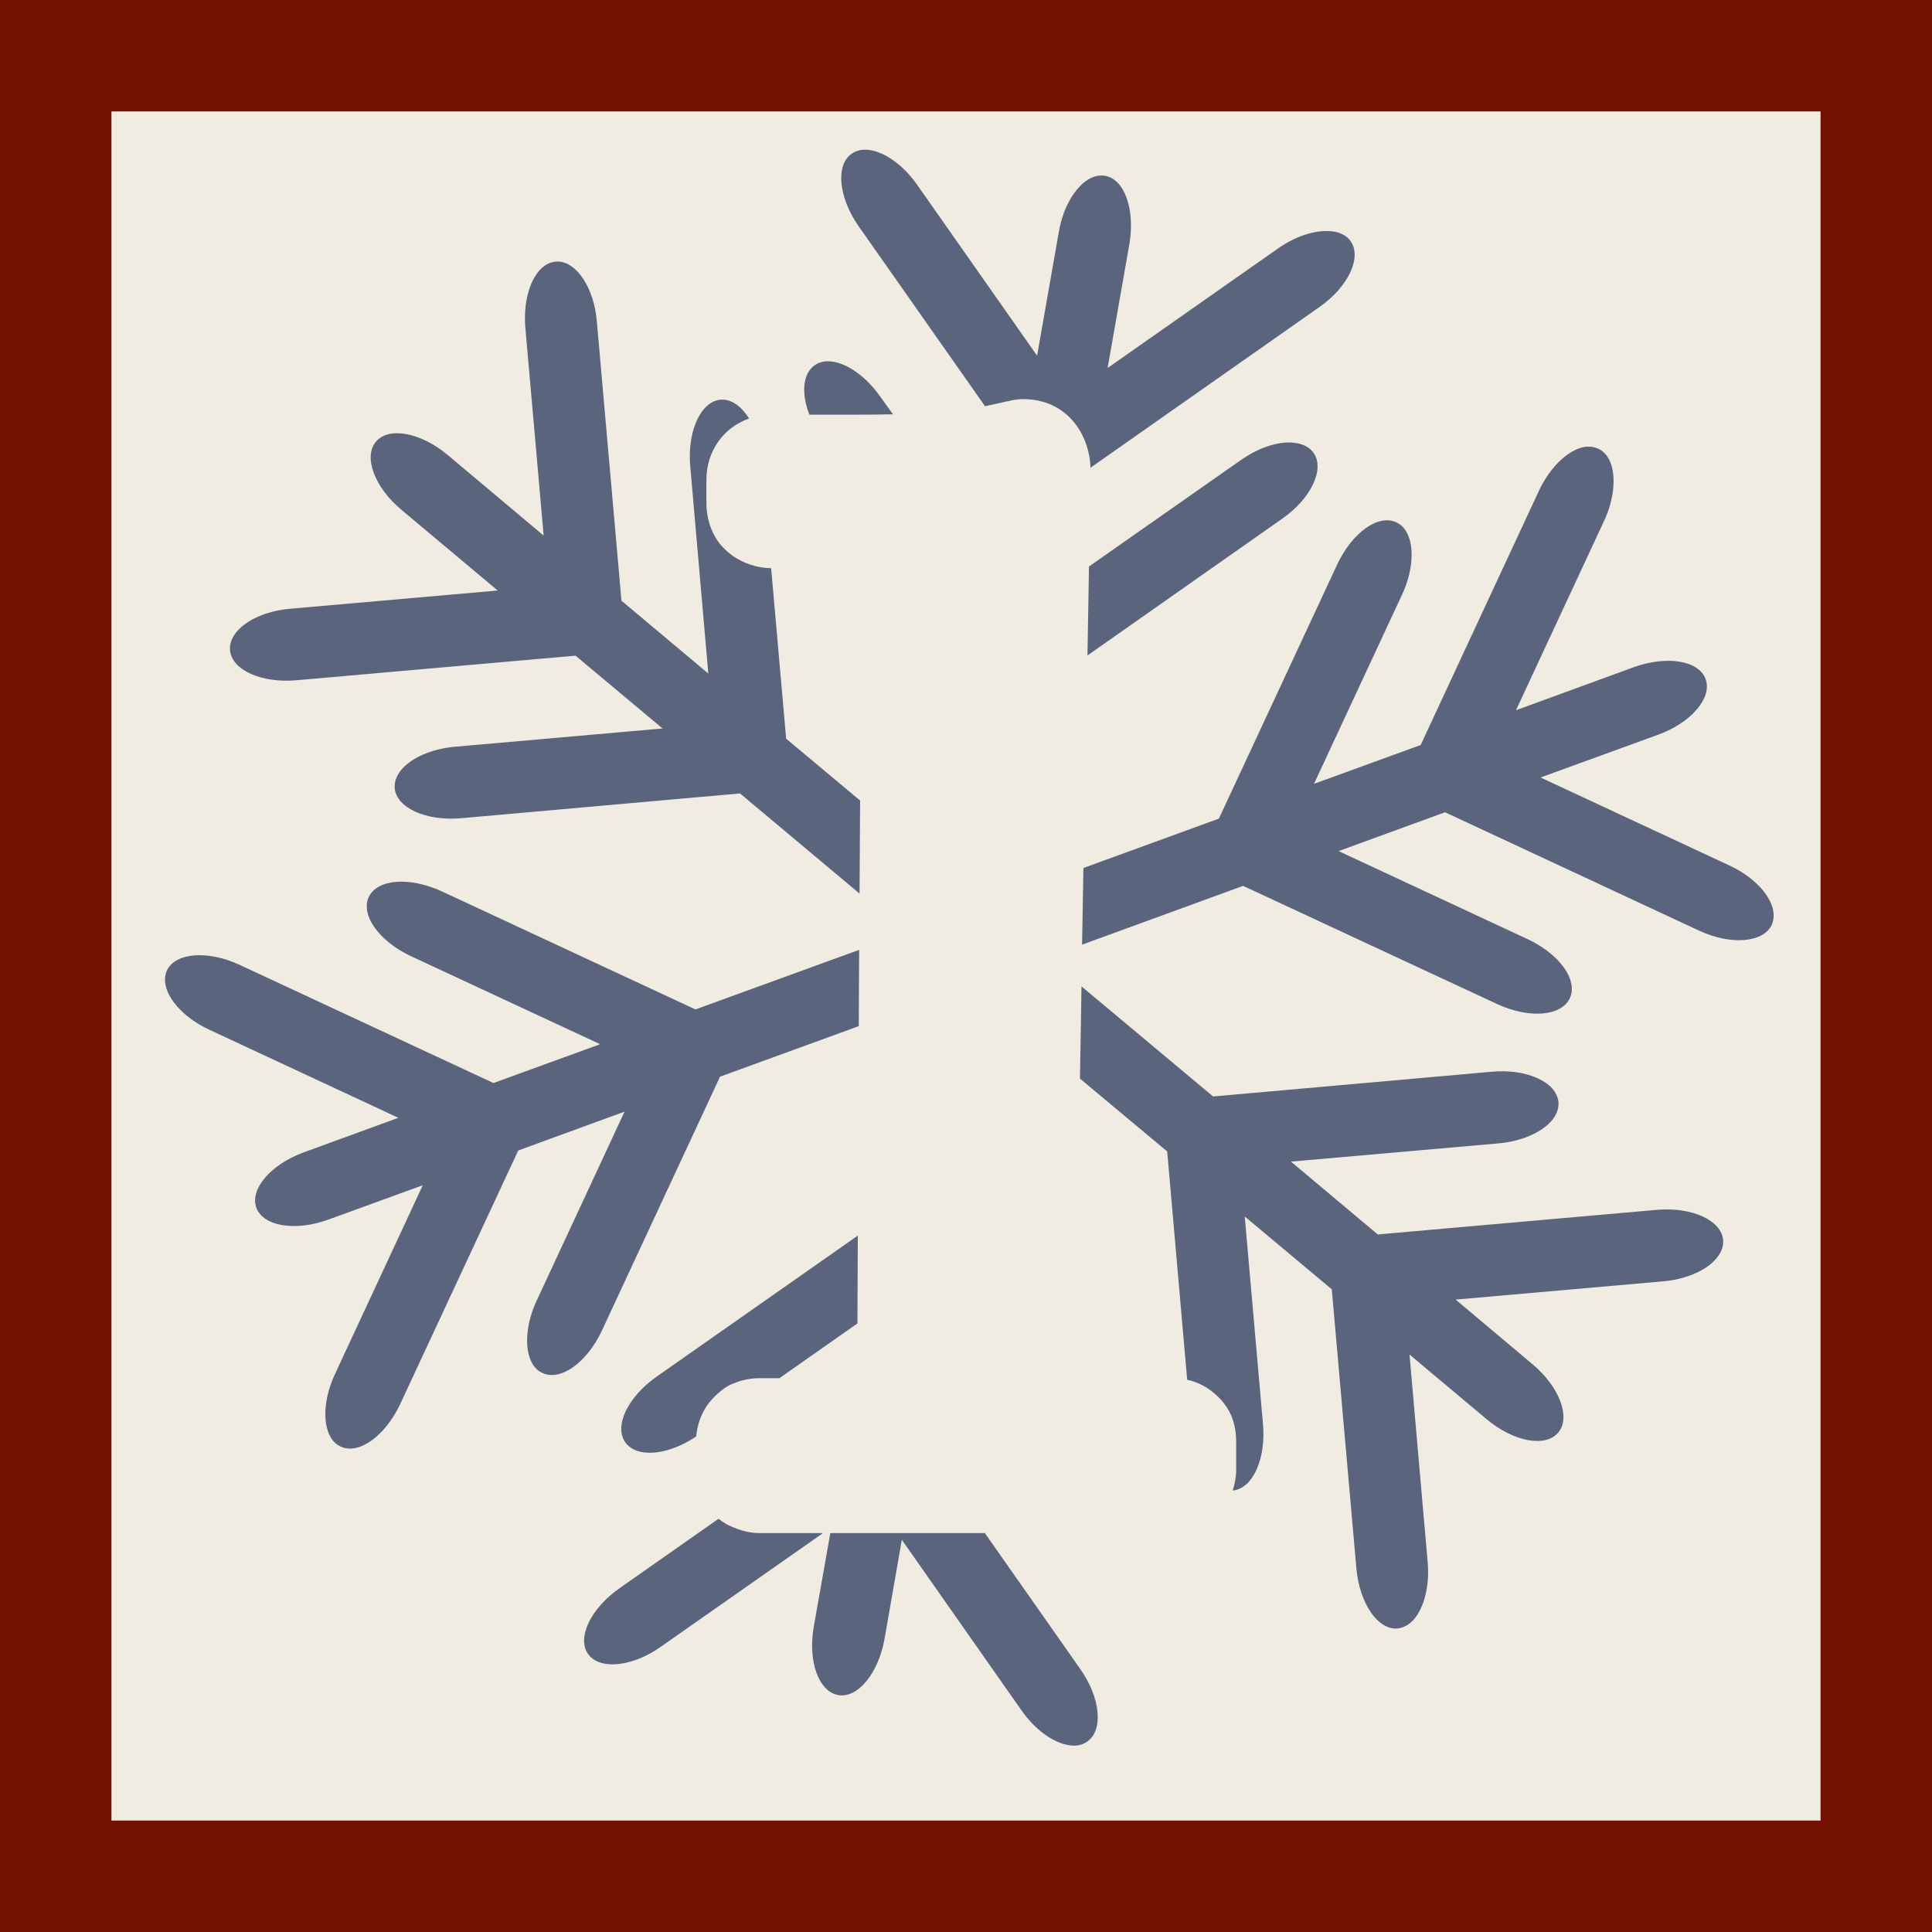
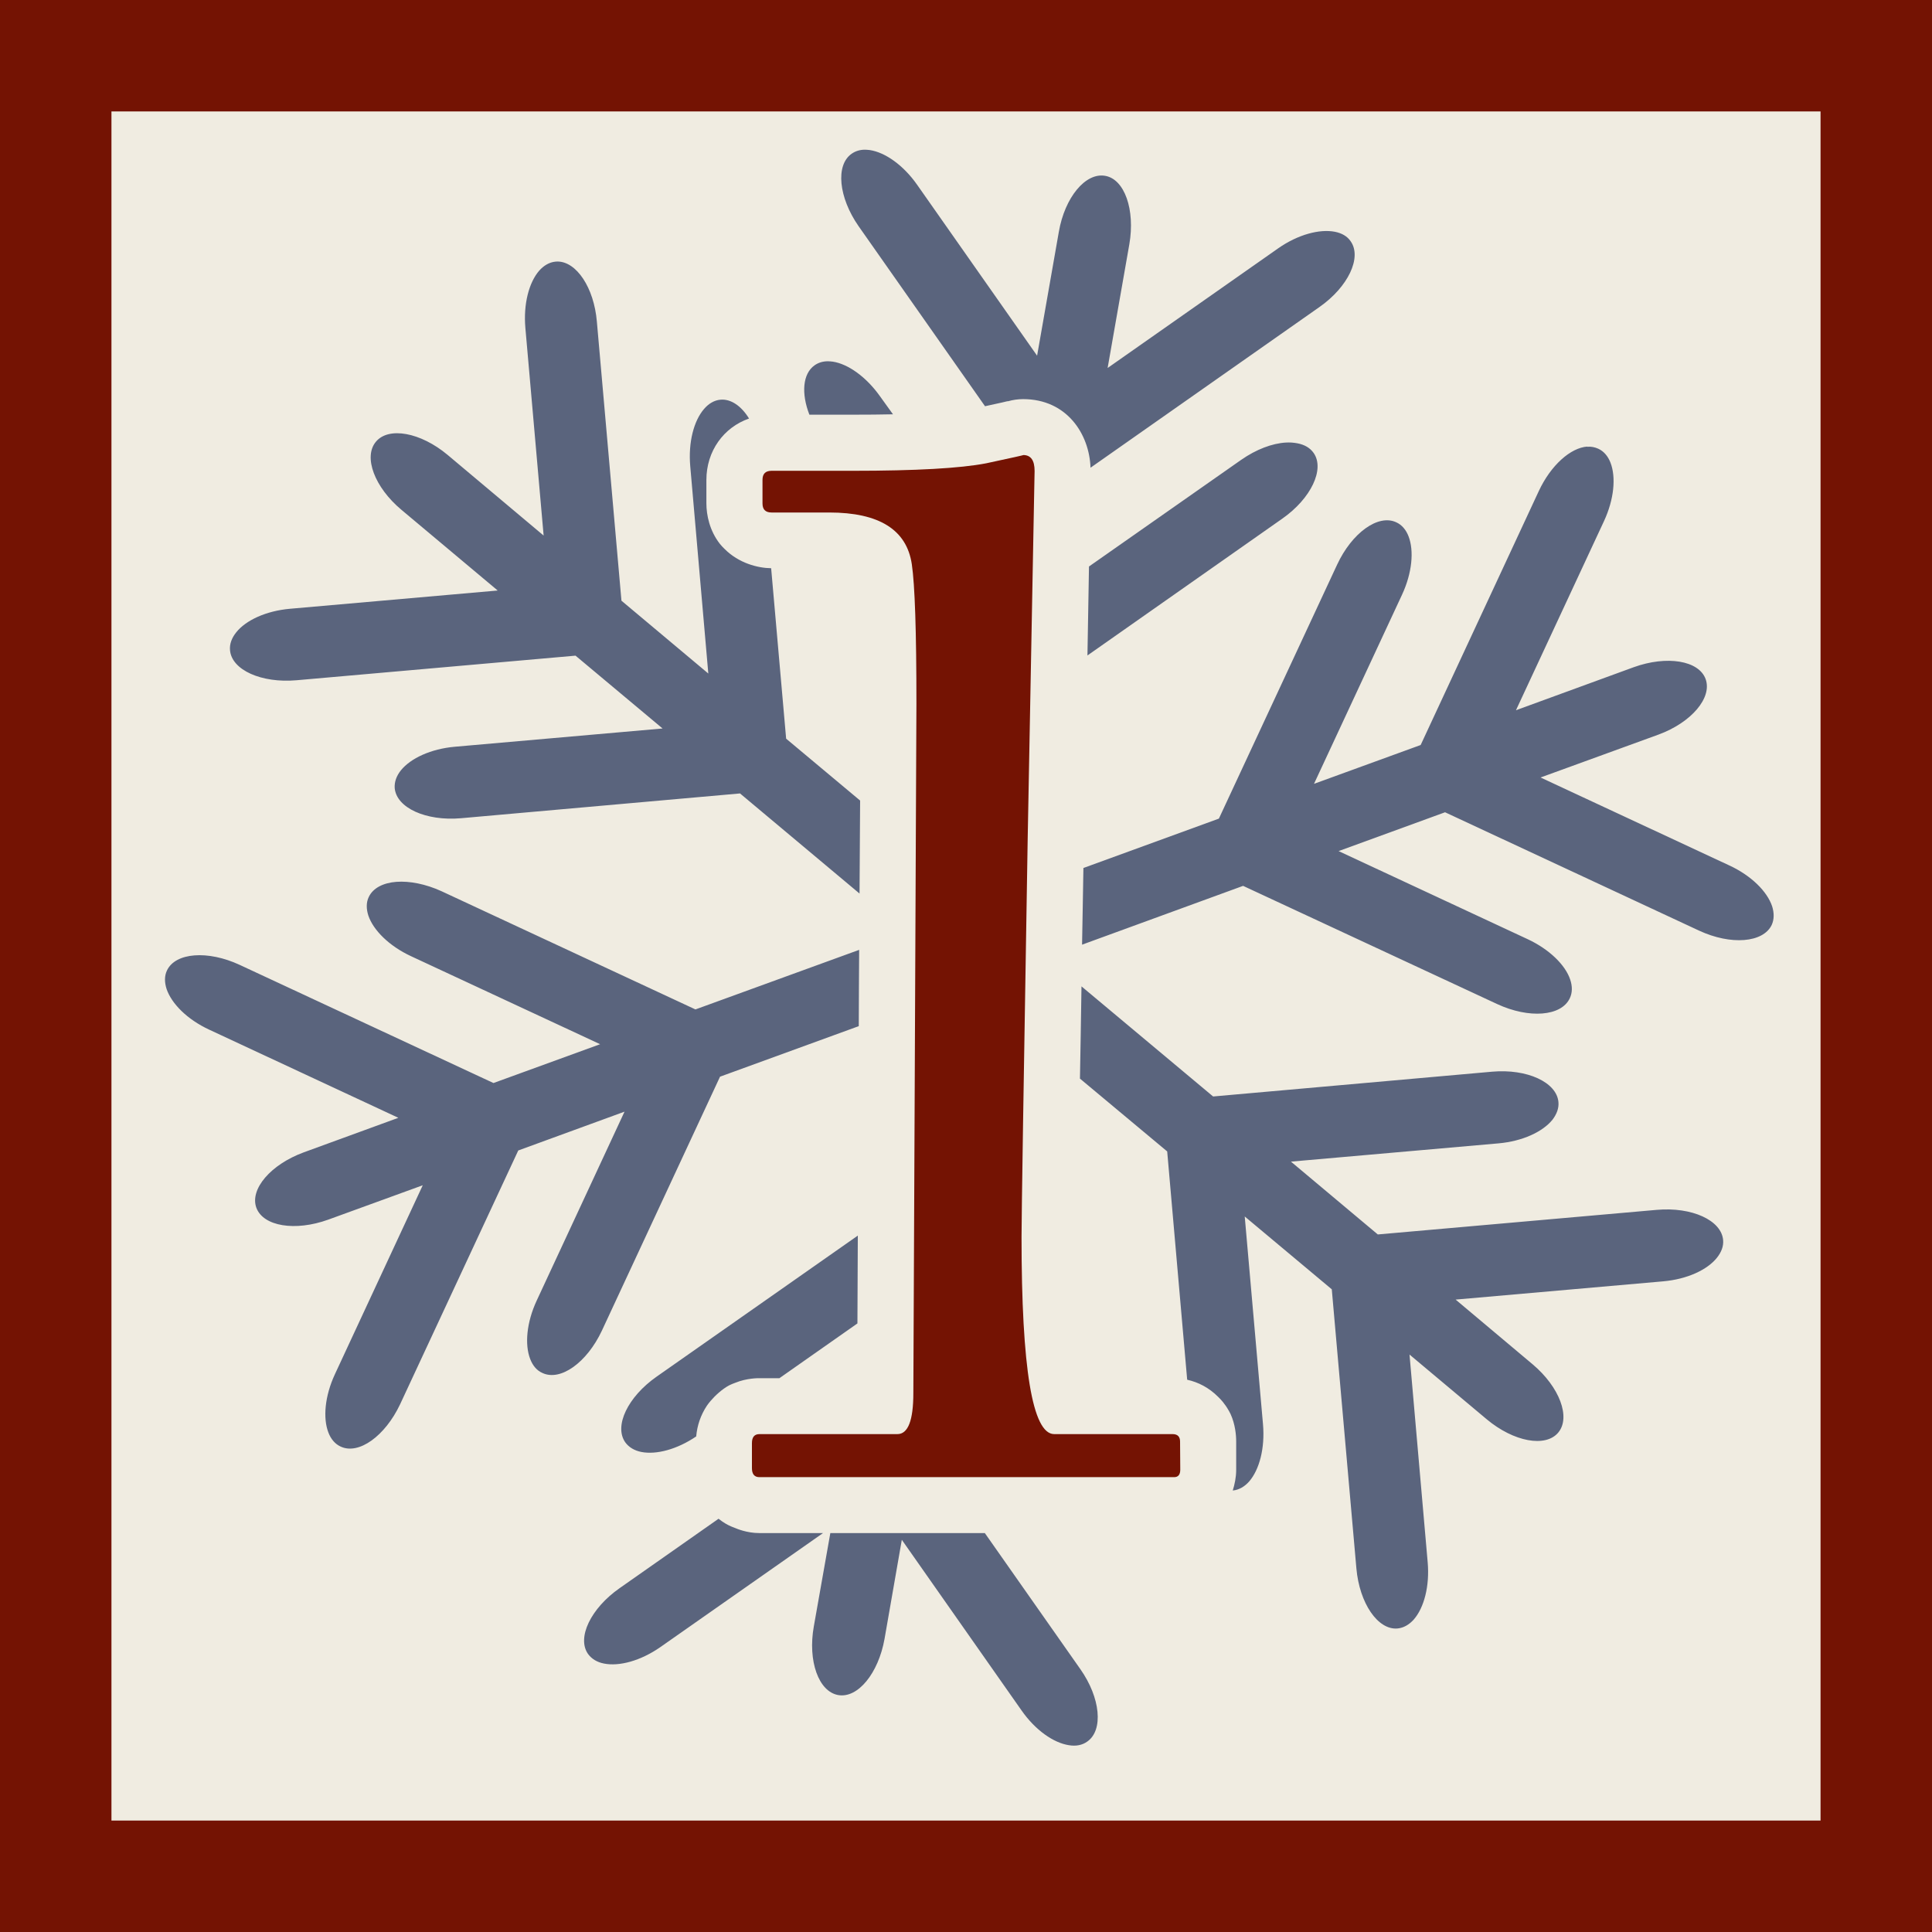
<svg xmlns="http://www.w3.org/2000/svg" width="38" height="38" viewBox="0 0 10.054 10.054" version="1.1" id="svg1">
  <defs id="defs1">
    </defs>
  <g id="g7">
    <rect style="display:inline;fill:#f0ece1;fill-opacity:1;stroke:#741303;stroke-width:0.58;stroke-linecap:round;stroke-linejoin:miter;stroke-dasharray:none;stroke-opacity:1" id="rect1" width="9.474" height="9.474" x="0.29" y="0.29" />
    <path d="m 4.501,0.779 c -0.026,8.517e-5 -0.049,0.007 -0.069,0.021 C 4.347,0.859 4.364,1.028 4.468,1.177 L 5.126,2.114 c 0.038,-0.008 0.069,-0.015 0.091,-0.02 0.01,-0.002 0.02,-0.005 0.025,-0.006 h 0.002 0.002 a 0.291,0.291 0 0 1 0.078,-0.011 c 0.229,0 0.345,0.183 0.351,0.357 L 6.866,1.598 c 0.15,-0.105 0.222,-0.258 0.163,-0.342 -0.018,-0.027 -0.047,-0.043 -0.083,-0.05 -0.079,-0.015 -0.191,0.014 -0.294,0.086 L 5.764,1.915 5.877,1.271 C 5.908,1.091 5.852,0.932 5.751,0.915 5.649,0.897 5.541,1.027 5.51,1.207 L 5.397,1.851 4.773,0.962 C 4.701,0.859 4.606,0.793 4.527,0.781 c -0.009,-0.001 -0.018,-0.002 -0.026,-0.002 z M 2.901,1.361 c -0.003,-2.8e-6 -0.007,2.334e-4 -0.01,5.168e-4 -0.032,0.003 -0.061,0.02 -0.085,0.047 -0.053,0.061 -0.083,0.173 -0.072,0.298 L 2.829,2.787 2.329,2.367 C 2.189,2.25 2.022,2.219 1.956,2.299 1.89,2.378 1.949,2.536 2.089,2.653 l 0.501,0.42 -1.081,0.095 c -0.125,0.011 -0.23,0.06 -0.28,0.123 -0.023,0.029 -0.035,0.06 -0.032,0.093 0.009,0.103 0.164,0.172 0.346,0.156 l 1.452,-0.128 0.453,0.379 -1.081,0.095 c -0.125,0.011 -0.23,0.06 -0.281,0.123 -0.023,0.029 -0.034,0.06 -0.032,0.092 0.009,0.103 0.163,0.173 0.345,0.157 L 3.851,4.129 4.473,4.65 c 9.739e-4,-0.182 0.002,-0.345 0.003,-0.484 L 4.091,3.844 4.013,2.957 C 3.943,2.956 3.845,2.931 3.771,2.857 A 0.291,0.291 0 0 1 3.746,2.83 C 3.693,2.762 3.676,2.681 3.676,2.619 V 2.498 c 0,-0.151 0.09,-0.274 0.222,-0.32 -0.04,-0.065 -0.094,-0.103 -0.149,-0.098 -0.032,0.003 -0.061,0.02 -0.085,0.048 -0.053,0.061 -0.083,0.173 -0.072,0.298 L 3.686,3.505 3.234,3.126 3.106,1.673 C 3.091,1.497 3,1.361 2.901,1.361 Z m 1.407,0.519 c -0.026,1.346e-4 -0.049,0.007 -0.069,0.021 -0.062,0.044 -0.07,0.146 -0.027,0.257 h 0.227 c 0.075,0 0.144,-5.606e-4 0.208,-0.002 L 4.58,2.063 C 4.508,1.961 4.413,1.894 4.334,1.882 c -0.009,-0.001 -0.018,-0.002 -0.026,-0.002 z m 2.384,0.423 c -0.071,0.004 -0.154,0.035 -0.233,0.09 L 5.667,2.948 c -0.002,0.129 -0.005,0.283 -0.008,0.463 L 6.673,2.699 C 6.823,2.594 6.895,2.441 6.836,2.357 6.817,2.33 6.788,2.314 6.752,2.307 c -0.01,-0.002 -0.02,-0.003 -0.031,-0.004 -0.009,-4.553e-4 -0.019,-6.076e-4 -0.029,0 z m 1.568,0.021 c -0.086,0.006 -0.189,0.096 -0.252,0.231 L 7.393,3.877 6.838,4.079 7.296,3.095 c 0.053,-0.114 0.063,-0.229 0.034,-0.304 -0.013,-0.034 -0.035,-0.06 -0.064,-0.073 C 7.172,2.674 7.035,2.773 6.958,2.939 L 6.343,4.26 5.638,4.517 c -0.002,0.141 -0.005,0.274 -0.007,0.399 l 0.838,-0.306 1.322,0.615 c 0.166,0.077 0.334,0.064 0.378,-0.03 0.014,-0.029 0.014,-0.063 0.002,-0.098 C 8.146,5.022 8.063,4.94 7.949,4.887 L 6.966,4.429 7.52,4.227 8.842,4.843 c 0.166,0.077 0.334,0.063 0.378,-0.03 0.013,-0.029 0.013,-0.062 0.002,-0.097 C 9.196,4.639 9.114,4.557 9,4.504 L 8.017,4.046 8.63,3.823 C 8.802,3.76 8.911,3.631 8.876,3.534 8.841,3.437 8.674,3.41 8.502,3.472 L 7.889,3.696 8.347,2.712 c 0.053,-0.114 0.063,-0.229 0.034,-0.304 -0.013,-0.034 -0.035,-0.06 -0.064,-0.073 -0.018,-0.008 -0.037,-0.012 -0.057,-0.01 z M 2.063,4.589 c -0.068,0.005 -0.122,0.032 -0.144,0.079 -0.014,0.029 -0.013,0.063 -0.002,0.097 0.026,0.076 0.108,0.158 0.222,0.211 L 3.123,5.434 2.568,5.636 1.247,5.021 c -0.166,-0.077 -0.334,-0.064 -0.378,0.029 -0.014,0.029 -0.013,0.063 -0.002,0.097 0.026,0.076 0.107,0.158 0.221,0.211 L 2.073,5.817 1.58,5.997 C 1.409,6.06 1.299,6.188 1.334,6.285 1.37,6.382 1.536,6.409 1.708,6.347 L 2.2,6.168 1.743,7.151 c -0.053,0.114 -0.063,0.229 -0.034,0.304 0.013,0.034 0.035,0.06 0.064,0.073 0.094,0.044 0.231,-0.055 0.309,-0.22 L 2.697,5.987 3.25,5.785 2.793,6.768 c -0.053,0.114 -0.063,0.229 -0.034,0.304 0.013,0.034 0.034,0.06 0.064,0.073 0.094,0.044 0.231,-0.054 0.309,-0.22 L 3.747,5.603 4.469,5.34 c 6.405e-4,-0.138 9.122e-4,-0.271 0.002,-0.397 L 3.619,5.253 2.298,4.638 C 2.215,4.6 2.131,4.584 2.063,4.589 Z m 3.565,0.544 c -0.003,0.178 -0.005,0.337 -0.008,0.48 L 6.074,5.992 6.178,7.18 c 0.058,0.013 0.113,0.041 0.161,0.089 a 0.291,0.291 0 0 1 0.025,0.027 c 0.019,0.025 0.015,0.02 0.024,0.034 a 0.291,0.291 0 0 1 0.016,0.029 c 0.024,0.053 0.029,0.108 0.029,0.143 v 0.147 c 0,0.039 -0.008,0.076 -0.018,0.108 l 5.168e-4,-5.168e-4 c 0.032,-0.003 0.061,-0.02 0.085,-0.047 0.053,-0.061 0.083,-0.173 0.072,-0.298 l -0.095,-1.081 0.453,0.379 0.128,1.452 c 0.016,0.182 0.112,0.322 0.214,0.313 0.032,-0.003 0.061,-0.02 0.085,-0.047 0.053,-0.061 0.083,-0.173 0.072,-0.298 L 7.335,7.049 7.737,7.386 c 0.14,0.117 0.306,0.148 0.372,0.069 0.066,-0.079 0.007,-0.237 -0.133,-0.355 L 7.575,6.763 8.655,6.668 c 0.125,-0.011 0.23,-0.06 0.28,-0.123 0.023,-0.029 0.035,-0.06 0.032,-0.092 C 8.958,6.35 8.804,6.28 8.622,6.296 L 7.17,6.424 6.718,6.045 7.798,5.95 C 7.923,5.939 8.028,5.89 8.079,5.827 8.101,5.798 8.113,5.767 8.11,5.735 8.101,5.632 7.947,5.561 7.765,5.577 L 6.313,5.706 Z M 4.464,6.43 3.417,7.164 C 3.267,7.269 3.194,7.421 3.254,7.506 c 0.019,0.026 0.048,0.043 0.084,0.05 0.077,0.015 0.185,-0.013 0.285,-0.081 0.005,-0.057 0.023,-0.11 0.055,-0.159 a 0.291,0.291 0 0 1 0.021,-0.027 c 0.023,-0.027 0.06,-0.061 0.096,-0.08 a 0.291,0.291 0 0 1 0.031,-0.013 c 0.061,-0.025 0.121,-0.024 0.125,-0.024 H 4.056 L 4.462,6.887 c 5.823e-4,-0.128 0.001,-0.284 0.002,-0.457 z M 3.74,7.903 3.224,8.265 C 3.074,8.37 3.001,8.523 3.06,8.607 c 0.019,0.026 0.047,0.043 0.083,0.05 0.079,0.016 0.191,-0.014 0.294,-0.086 L 4.283,7.978 H 3.951 c -0.064,0 -0.118,-0.023 -0.127,-0.027 a 0.291,0.291 0 0 1 -0.031,-0.013 c -0.004,-0.002 -0.027,-0.013 -0.053,-0.034 z m 0.581,0.075 -0.086,0.486 c -0.032,0.18 0.025,0.339 0.127,0.357 0.102,0.018 0.209,-0.113 0.241,-0.292 l 0.09,-0.516 0.623,0.888 c 0.072,0.103 0.167,0.169 0.247,0.181 0.036,0.006 0.069,-1.106e-4 0.095,-0.019 0.085,-0.059 0.069,-0.228 -0.036,-0.377 L 5.125,7.978 Z" style="fill:#5a647d;stroke-width:0.304;stroke-linecap:round" id="path7" />
-     <text xml:space="preserve" style="font-style:normal;font-variant:normal;font-weight:normal;font-stretch:normal;font-size:8.083px;font-family:'Californian FB';-inkscape-font-specification:'Californian FB, Normal';font-variant-ligatures:normal;font-variant-caps:normal;font-variant-numeric:normal;font-variant-east-asian:normal;text-align:center;letter-spacing:-0.003px;word-spacing:-0.025px;writing-mode:lr-tb;direction:ltr;text-anchor:middle;fill:#741303;stroke:none;stroke-width:0.383;stroke-linecap:round" x="4.986" y="7.687" id="text5">
-       <tspan id="tspan5" style="font-style:normal;font-variant:normal;font-weight:normal;font-stretch:normal;font-size:8.083px;font-family:'Californian FB';-inkscape-font-specification:'Californian FB, Normal';font-variant-ligatures:normal;font-variant-caps:normal;font-variant-numeric:normal;font-variant-east-asian:normal;fill:#741303;stroke:none;stroke-width:0.383" x="4.984" y="7.687">1</tspan>
-     </text>
+     <path style="font-size:8.083px;font-family:'Californian FB';-inkscape-font-specification:'Californian FB, Normal';text-align:center;letter-spacing:-0.003px;word-spacing:-0.025px;text-anchor:middle;fill:#741303;stroke-width:0.383;stroke-linecap:round" d="m 6.142,7.648 q 0,0.039 -0.032,0.039 H 3.952 q -0.039,0 -0.039,-0.047 V 7.51 q 0,-0.047 0.039,-0.047 h 0.718 q 0.083,0 0.083,-0.213 0,-0.043 0.008,-1.788 0.008,-1.748 0.008,-1.8 0,-0.564 -0.024,-0.726 Q 4.705,2.667 4.315,2.667 H 4.015 q -0.047,0 -0.047,-0.047 V 2.497 q 0,-0.047 0.047,-0.047 h 0.422 q 0.493,0 0.695,-0.039 0.201,-0.043 0.193,-0.043 0.059,0 0.059,0.083 0,-0.008 -0.036,1.914 -0.032,1.918 -0.032,2.072 0,1.026 0.17,1.026 h 0.616 q 0.039,0 0.039,0.039 z" id="text5" aria-label="1" />
  </g>
</svg>
